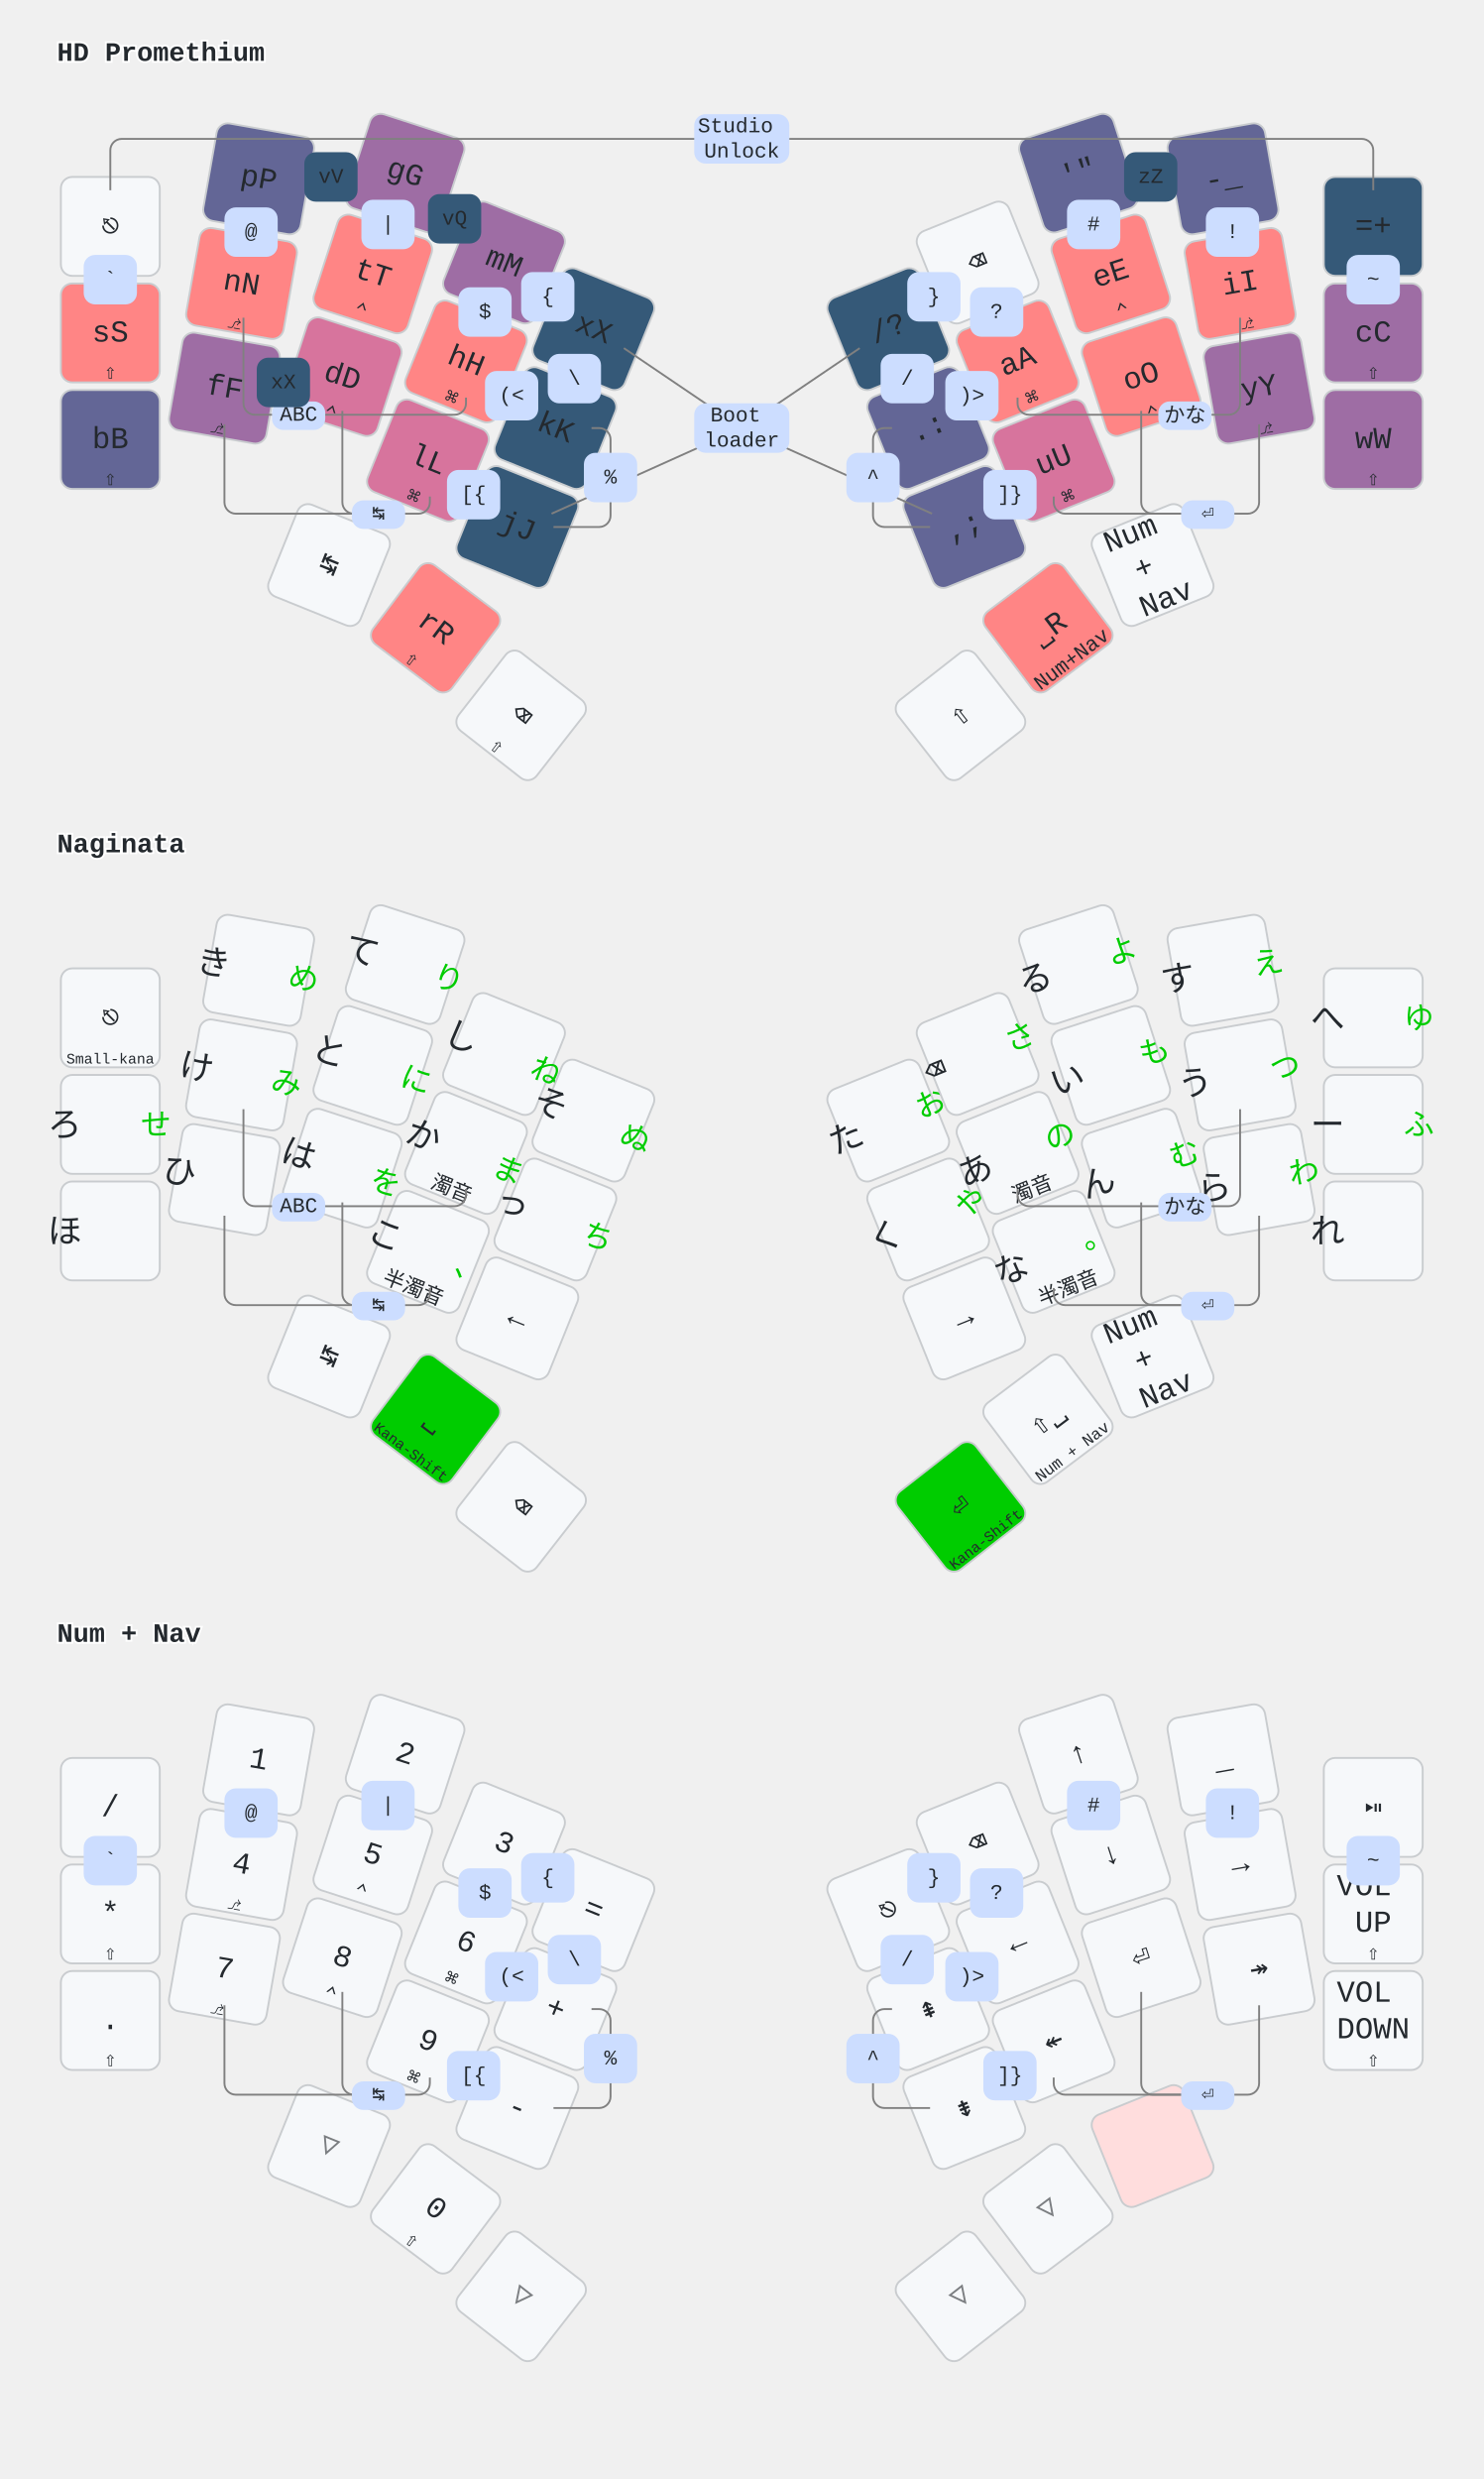
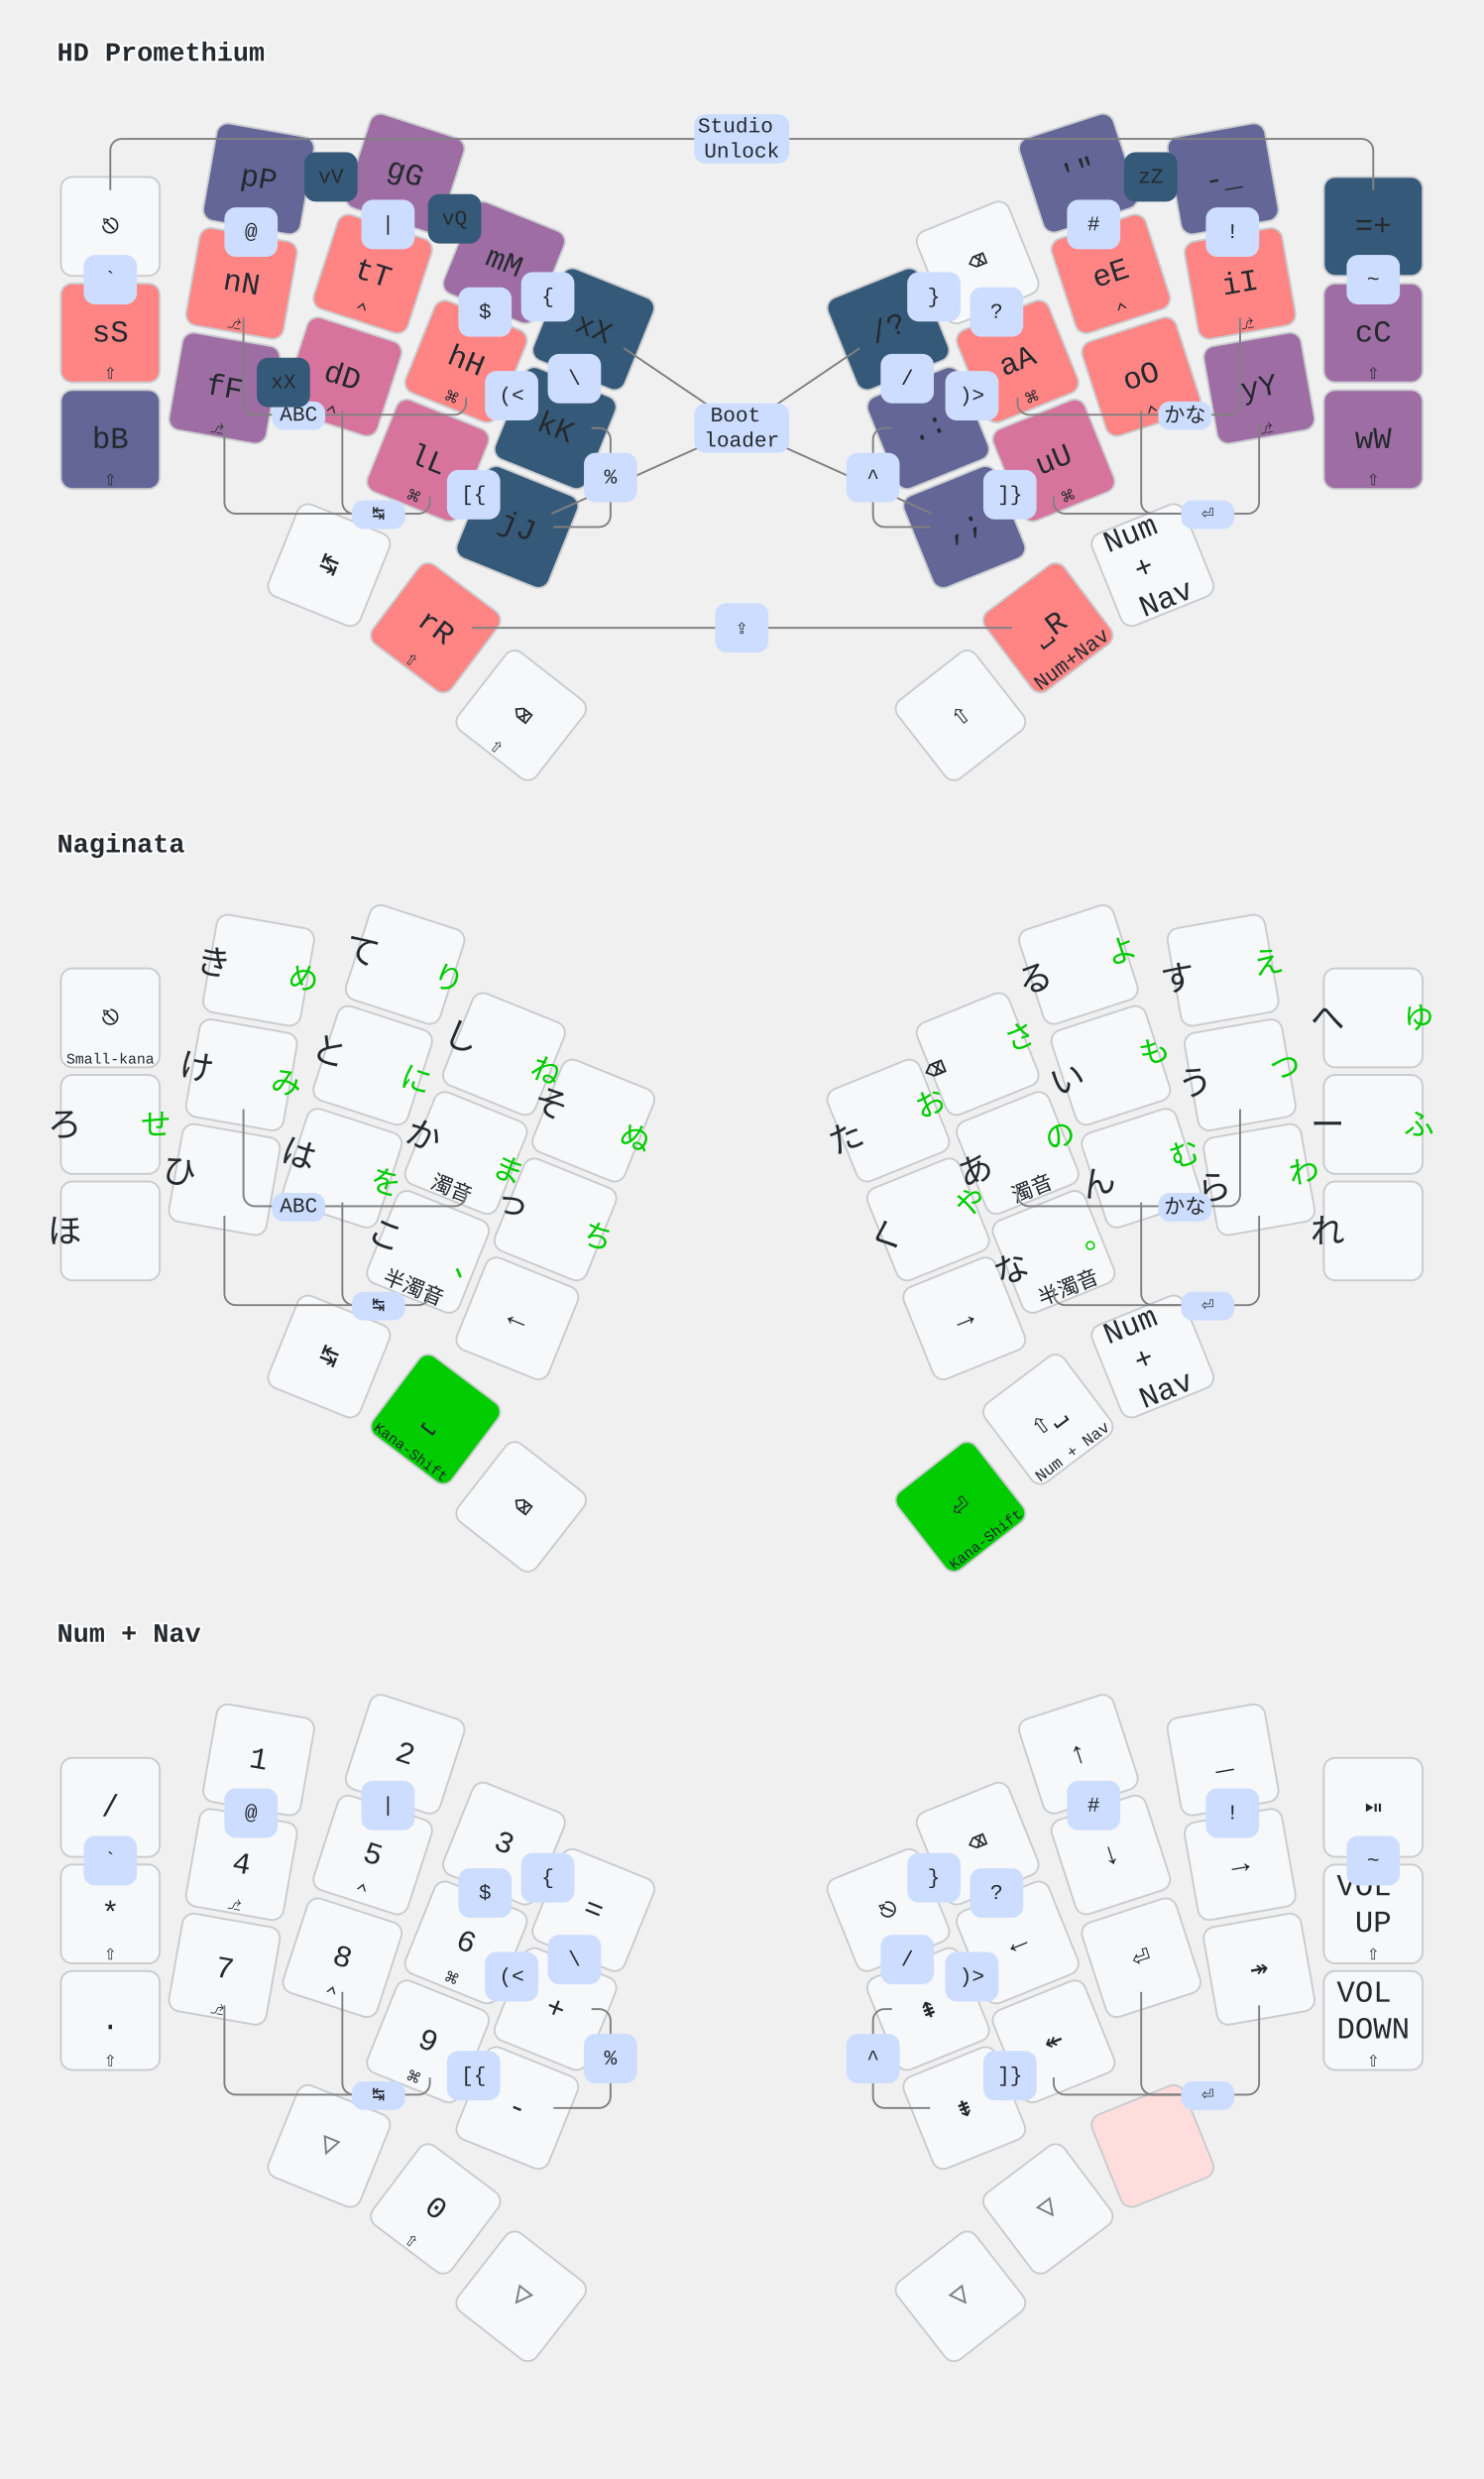
<svg xmlns="http://www.w3.org/2000/svg" width="780" height="1303" viewBox="0 0 780 1303" class="keymap">
  <style>/* inherit to force styles through use tags*/
svg path {
    fill: inherit;
}
/* font and background color specifications */
svg.keymap {
    font-family: SFMono-Regular,Consolas,Liberation Mono,Menlo,monospace;
    font-size: 14px;
    font-kerning: normal;
    text-rendering: optimizeLegibility;
    fill: #24292e;
}

/* default key styling */
rect.key {
    fill: #f6f8fa;
    stroke: #c9cccf;
    stroke-width: 1;
}

/* color accent for combo boxes */
rect.combo {
    fill: #cdf;
}

/* color accent for held keys */
rect.held, rect.combo.held {
    fill: #fdd;
}

/* color accent for ghost (optional) keys */
rect.ghost, rect.combo.ghost {
    stroke-dasharray: 4, 4;
    stroke-width: 2;
}

text {
    text-anchor: middle;
    dominant-baseline: middle;
}

/* styling for layer labels */
text.label {
    font-weight: bold;
    text-anchor: start;
    stroke: white;
    stroke-width: 2;
    paint-order: stroke;
}

text.tap {
    font-size: 16px;
}

/* styling for combo tap, and key hold/shifted label text */
text.combo, text.hold, text.shifted {
    font-size: 11px;
}

text.hold {
    text-anchor: middle;
    dominant-baseline: auto;
}

text.shifted {
    text-anchor: middle;
    dominant-baseline: hanging;
}

/* styling for hold/shifted label text in combo box */
text.combo.hold, text.combo.shifted {
    font-size: 8px;
}

/* lighter symbol for transparent keys */
text.trans {
    fill: #7b7e81;
}

/* styling for combo dendrons */
path.combo {
    stroke-width: 1;
    stroke: gray;
    fill: none;
}

/* Start Tabler Icons Cleanup */
/* cannot use height/width with glyphs */
.icon-tabler &gt; path {
    fill: inherit;
    stroke: inherit;
}
/* hide tabler's default box */
.icon-tabler &gt; path[stroke="none"][fill="none"] {
    visibility: collapse;
}

rect.low {
    fill: #355978;
}
rect.medium-low {
    fill: #636696;
}
rect.medium {
    fill: #9E6DA4;
}
rect.medium-high {
    fill: #D7749D;
}
rect.high {
    fill: #FF8585;
}

/* green styling for Naginata kana-shift */
rect.kshift {
    fill: #00CC00;
}
text.left {
    font-size: 18px;
    translate: 16px 7px;
}
text.right {
    fill: #00CC00;
    font-size: 16px;
    translate: -16px -10px;
}
</style>
  <g transform="translate(30, 0)" class="layer-HD Promethium">
    <text x="0" y="28" class="label" id="HD-Promethium">HD Promethium</text>
    <g transform="translate(0, 56)">
      <g transform="translate(28, 63)" class="key keypos-0">
        <rect rx="6" ry="6" x="-26" y="-26" width="52" height="52" class="key" />
        <text x="0" y="0" class="key tap">⎋</text>
      </g>
      <g transform="translate(106, 38) rotate(10.0)" class="key medium-low keypos-1">
        <rect rx="6" ry="6" x="-26" y="-26" width="52" height="52" class="key medium-low" />
        <text x="0" y="0" class="key medium-low tap">pP</text>
      </g>
      <g transform="translate(183, 35) rotate(18.0)" class="key medium keypos-2">
        <rect rx="6" ry="6" x="-26" y="-26" width="52" height="52" class="key medium" />
        <text x="0" y="0" class="key medium tap">gG</text>
      </g>
      <g transform="translate(235, 82) rotate(22.0)" class="key medium keypos-3">
        <rect rx="6" ry="6" x="-26" y="-26" width="52" height="52" class="key medium" />
        <text x="0" y="0" class="key medium tap">mM</text>
      </g>
      <g transform="translate(282, 117) rotate(22.0)" class="key low keypos-4">
        <rect rx="6" ry="6" x="-26" y="-26" width="52" height="52" class="key low" />
        <text x="0" y="0" class="key low tap">xX</text>
      </g>
      <g transform="translate(437, 117) rotate(-22.0)" class="key low keypos-5">
        <rect rx="6" ry="6" x="-26" y="-26" width="52" height="52" class="key low" />
        <text x="0" y="0" class="key low tap">/?</text>
      </g>
      <g transform="translate(484, 82) rotate(-22.0)" class="key keypos-6">
        <rect rx="6" ry="6" x="-26" y="-26" width="52" height="52" class="key" />
        <text x="0" y="0" class="key tap">⌫</text>
      </g>
      <g transform="translate(537, 35) rotate(-18.0)" class="key medium-low keypos-7">
        <rect rx="6" ry="6" x="-26" y="-26" width="52" height="52" class="key medium-low" />
        <text x="0" y="0" class="key medium-low tap">'"</text>
      </g>
      <g transform="translate(613, 38) rotate(-10.0)" class="key medium-low keypos-8">
        <rect rx="6" ry="6" x="-26" y="-26" width="52" height="52" class="key medium-low" />
        <text x="0" y="0" class="key medium-low tap">-_</text>
      </g>
      <g transform="translate(692, 63)" class="key low keypos-9">
        <rect rx="6" ry="6" x="-26" y="-26" width="52" height="52" class="key low" />
        <text x="0" y="0" class="key low tap">=+</text>
      </g>
      <g transform="translate(28, 119)" class="key high keypos-10">
        <rect rx="6" ry="6" x="-26" y="-26" width="52" height="52" class="key high" />
        <text x="0" y="0" class="key high tap">sS</text>
        <text x="0" y="24" class="key high hold">⇧</text>
      </g>
      <g transform="translate(97, 93) rotate(10.0)" class="key high keypos-11">
        <rect rx="6" ry="6" x="-26" y="-26" width="52" height="52" class="key high" />
        <text x="0" y="0" class="key high tap">nN</text>
        <text x="0" y="24" class="key high hold">⎇</text>
      </g>
      <g transform="translate(166, 88) rotate(18.0)" class="key high keypos-12">
        <rect rx="6" ry="6" x="-26" y="-26" width="52" height="52" class="key high" />
        <text x="0" y="0" class="key high tap">tT</text>
        <text x="0" y="24" class="key high hold">⌃</text>
      </g>
      <g transform="translate(215, 134) rotate(22.0)" class="key high keypos-13">
        <rect rx="6" ry="6" x="-26" y="-26" width="52" height="52" class="key high" />
        <text x="0" y="0" class="key high tap">hH</text>
        <text x="0" y="24" class="key high hold">⌘</text>
      </g>
      <g transform="translate(262, 169) rotate(22.0)" class="key low keypos-14">
        <rect rx="6" ry="6" x="-26" y="-26" width="52" height="52" class="key low" />
        <text x="0" y="0" class="key low tap">kK</text>
      </g>
      <g transform="translate(458, 169) rotate(-22.0)" class="key medium-low keypos-15">
        <rect rx="6" ry="6" x="-26" y="-26" width="52" height="52" class="key medium-low" />
        <text x="0" y="0" class="key medium-low tap">.:</text>
      </g>
      <g transform="translate(505, 134) rotate(-22.0)" class="key high keypos-16">
        <rect rx="6" ry="6" x="-26" y="-26" width="52" height="52" class="key high" />
        <text x="0" y="0" class="key high tap">aA</text>
        <text x="0" y="24" class="key high hold">⌘</text>
      </g>
      <g transform="translate(554, 88) rotate(-18.0)" class="key high keypos-17">
        <rect rx="6" ry="6" x="-26" y="-26" width="52" height="52" class="key high" />
        <text x="0" y="0" class="key high tap">eE</text>
        <text x="0" y="24" class="key high hold">⌃</text>
      </g>
      <g transform="translate(622, 93) rotate(-10.0)" class="key high keypos-18">
        <rect rx="6" ry="6" x="-26" y="-26" width="52" height="52" class="key high" />
        <text x="0" y="0" class="key high tap">iI</text>
        <text x="0" y="24" class="key high hold">⎇</text>
      </g>
      <g transform="translate(692, 119)" class="key medium keypos-19">
        <rect rx="6" ry="6" x="-26" y="-26" width="52" height="52" class="key medium" />
        <text x="0" y="0" class="key medium tap">cC</text>
        <text x="0" y="24" class="key medium hold">⇧</text>
      </g>
      <g transform="translate(28, 175)" class="key medium-low keypos-20">
        <rect rx="6" ry="6" x="-26" y="-26" width="52" height="52" class="key medium-low" />
        <text x="0" y="0" class="key medium-low tap">bB</text>
        <text x="0" y="24" class="key medium-low hold">⇧</text>
      </g>
      <g transform="translate(88, 148) rotate(10.0)" class="key medium keypos-21">
        <rect rx="6" ry="6" x="-26" y="-26" width="52" height="52" class="key medium" />
        <text x="0" y="0" class="key medium tap">fF</text>
        <text x="0" y="24" class="key medium hold">⎇</text>
      </g>
      <g transform="translate(150, 142) rotate(18.0)" class="key medium-high keypos-22">
        <rect rx="6" ry="6" x="-26" y="-26" width="52" height="52" class="key medium-high" />
        <text x="0" y="0" class="key medium-high tap">dD</text>
        <text x="0" y="24" class="key medium-high hold">⌃</text>
      </g>
      <g transform="translate(195, 186) rotate(22.0)" class="key medium-high keypos-23">
        <rect rx="6" ry="6" x="-26" y="-26" width="52" height="52" class="key medium-high" />
        <text x="0" y="0" class="key medium-high tap">lL</text>
        <text x="0" y="24" class="key medium-high hold">⌘</text>
      </g>
      <g transform="translate(242, 221) rotate(22.0)" class="key low keypos-24">
        <rect rx="6" ry="6" x="-26" y="-26" width="52" height="52" class="key low" />
        <text x="0" y="0" class="key low tap">jJ</text>
      </g>
      <g transform="translate(477, 221) rotate(-22.0)" class="key medium-low keypos-25">
        <rect rx="6" ry="6" x="-26" y="-26" width="52" height="52" class="key medium-low" />
        <text x="0" y="0" class="key medium-low tap">,;</text>
      </g>
      <g transform="translate(524, 186) rotate(-22.0)" class="key medium-high keypos-26">
        <rect rx="6" ry="6" x="-26" y="-26" width="52" height="52" class="key medium-high" />
        <text x="0" y="0" class="key medium-high tap">uU</text>
        <text x="0" y="24" class="key medium-high hold">⌘</text>
      </g>
      <g transform="translate(570, 142) rotate(-18.0)" class="key high keypos-27">
        <rect rx="6" ry="6" x="-26" y="-26" width="52" height="52" class="key high" />
        <text x="0" y="0" class="key high tap">oO</text>
        <text x="0" y="24" class="key high hold">⌃</text>
      </g>
      <g transform="translate(632, 148) rotate(-10.0)" class="key medium keypos-28">
        <rect rx="6" ry="6" x="-26" y="-26" width="52" height="52" class="key medium" />
        <text x="0" y="0" class="key medium tap">yY</text>
        <text x="0" y="24" class="key medium hold">⎇</text>
      </g>
      <g transform="translate(692, 175)" class="key medium keypos-29">
        <rect rx="6" ry="6" x="-26" y="-26" width="52" height="52" class="key medium" />
        <text x="0" y="0" class="key medium tap">wW</text>
        <text x="0" y="24" class="key medium hold">⇧</text>
      </g>
      <g transform="translate(143, 241) rotate(22.0)" class="key keypos-30">
        <rect rx="6" ry="6" x="-26" y="-26" width="52" height="52" class="key" />
        <text x="0" y="0" class="key tap">↹</text>
      </g>
      <g transform="translate(199, 274) rotate(37.0)" class="key high keypos-31">
        <rect rx="6" ry="6" x="-26" y="-26" width="52" height="52" class="key high" />
        <text x="0" y="0" class="key high tap">rR</text>
        <text x="0" y="24" class="key high hold">⇧</text>
      </g>
      <g transform="translate(244, 320) rotate(38.0)" class="key keypos-32">
        <rect rx="6" ry="6" x="-26" y="-26" width="52" height="52" class="key" />
        <text x="0" y="0" class="key tap">⌫</text>
        <text x="0" y="24" class="key hold">⇧</text>
      </g>
      <g transform="translate(475, 320) rotate(-38.0)" class="key keypos-33">
        <rect rx="6" ry="6" x="-26" y="-26" width="52" height="52" class="key" />
        <text x="0" y="0" class="key tap">⇧</text>
      </g>
      <g transform="translate(521, 274) rotate(-37.0)" class="key high keypos-34">
        <rect rx="6" ry="6" x="-26" y="-26" width="52" height="52" class="key high" />
        <text x="0" y="0" class="key high tap">⎵R</text>
        <text x="0" y="24" class="key high hold">Num+Nav</text>
      </g>
      <g transform="translate(576, 241) rotate(-22.0)" class="key keypos-35">
        <rect rx="6" ry="6" x="-26" y="-26" width="52" height="52" class="key" />
        <a href="#Num--Nav">
          <text x="0" y="0" class="key tap layer-activator">
            <tspan x="0" dy="-1.2em">Num</tspan>
            <tspan x="0" dy="1.2em">+</tspan>
            <tspan x="0" dy="1.2em">Nav</tspan>
          </text>
        </a>
      </g>
      <g class="combo combopos-0">
        <path d="M360,17 h-326 a6.0,6.0 0 0 0 -6.0,6.0 v21" class="combo" />
        <path d="M360,17 h326 a6.0,6.0 0 0 1 6.0,6.0 v21" class="combo" />
        <rect rx="6" ry="6" x="335" y="4" width="50" height="26" class="combo" />
        <text x="360" y="17" class="combo tap">
          <tspan x="360" dy="-0.6em">Studio</tspan>
          <tspan x="360" dy="1.2em">Unlock</tspan>
        </text>
      </g>
      <g class="combo combopos-1">
        <path d="M360,169 l-62,-42" class="combo" />
        <path d="M360,169 l62,-42" class="combo" />
        <path d="M360,169 l-100,45" class="combo" />
        <path d="M360,169 l100,45" class="combo" />
        <rect rx="6" ry="6" x="335" y="156" width="50" height="26" class="combo" />
        <text x="360" y="169" class="combo tap">
          <tspan x="360" dy="-0.6em">Boot</tspan>
          <tspan x="360" dy="1.2em">loader</tspan>
        </text>
      </g>
      <g class="combo combopos-2">
        <path d="M593,162 h-82 a6.0,6.0 0 0 1 -6.0,-6.0 v-3" class="combo" />
        <path d="M593,162 h23 a6.0,6.0 0 0 0 6.0,-6.0 v-45" class="combo" />
        <rect rx="6" ry="6" x="579" y="155" width="28" height="15" class="combo" />
        <text x="593" y="162" class="combo tap">かな</text>
      </g>
      <g class="combo combopos-3">
        <path d="M127,162 h82 a6.0,6.0 0 0 0 6.0,-6.0 v-3" class="combo" />
        <path d="M127,162 h-23 a6.0,6.0 0 0 1 -6.0,-6.0 v-45" class="combo" />
        <rect rx="6" ry="6" x="113" y="155" width="28" height="15" class="combo" />
        <text x="127" y="162" class="combo tap">ABC</text>
      </g>
      <g class="combo combopos-6">
        <path d="M169,214 h21 a6.0,6.0 0 0 0 6.0,-6.0 v-3" class="combo" />
        <path d="M169,214 h-13 a6.0,6.0 0 0 1 -6.0,-6.0 v-48" class="combo" />
        <path d="M169,214 h-75 a6.0,6.0 0 0 1 -6.0,-6.0 v-41" class="combo" />
        <rect rx="6" ry="6" x="155" y="207" width="28" height="15" class="combo" />
        <text x="169" y="214" class="combo tap">↹</text>
      </g>
      <g class="combo combopos-7">
        <path d="M605,214 h-75 a6.0,6.0 0 0 1 -6.0,-6.0 v-3" class="combo" />
        <path d="M605,214 h-29 a6.0,6.0 0 0 1 -6.0,-6.0 v-48" class="combo" />
        <path d="M605,214 h21 a6.0,6.0 0 0 0 6.0,-6.0 v-41" class="combo" />
        <rect rx="6" ry="6" x="591" y="207" width="28" height="15" class="combo" />
        <text x="605" y="214" class="combo tap">⏎</text>
      </g>
      <g class="combo low combopos-8">
        <rect rx="6" ry="6" x="195" y="46" width="28" height="26" class="combo low" />
        <text x="209" y="59" class="combo low tap">vQ</text>
      </g>
      <g class="combo low combopos-9">
        <rect rx="6" ry="6" x="561" y="24" width="28" height="26" class="combo low" />
        <text x="575" y="37" class="combo low tap">zZ</text>
      </g>
      <g class="combo low combopos-10">
        <rect rx="6" ry="6" x="130" y="24" width="28" height="26" class="combo low" />
        <text x="144" y="37" class="combo low tap">vV</text>
      </g>
      <g class="combo low combopos-11">
        <rect rx="6" ry="6" x="105" y="132" width="28" height="26" class="combo low" />
        <text x="119" y="145" class="combo low tap">xX</text>
      </g>
      <g class="combo combopos-12">
+         <path d="M360,274 l-142,0" class="combo" />
+         <path d="M360,274 l142,0" class="combo" />
+         <rect rx="6" ry="6" x="346" y="261" width="28" height="26" class="combo" />
+         <text x="360" y="274" class="combo tap">⇪</text>
+       </g>
+       <g class="combo combopos-13">
        <rect rx="6" ry="6" x="14" y="78" width="28" height="26" class="combo" />
        <text x="28" y="91" class="combo tap">`</text>
      </g>
-       <g class="combo combopos-13">
+       <g class="combo combopos-14">
        <rect rx="6" ry="6" x="88" y="53" width="28" height="26" class="combo" />
        <text x="102" y="66" class="combo tap">@</text>
      </g>
-       <g class="combo combopos-14">
+       <g class="combo combopos-15">
        <rect rx="6" ry="6" x="160" y="49" width="28" height="26" class="combo" />
        <text x="174" y="62" class="combo tap">|</text>
      </g>
-       <g class="combo combopos-15">
+       <g class="combo combopos-16">
        <rect rx="6" ry="6" x="211" y="95" width="28" height="26" class="combo" />
        <text x="225" y="108" class="combo tap">$</text>
      </g>
-       <g class="combo combopos-16">
+       <g class="combo combopos-17">
        <rect rx="6" ry="6" x="258" y="130" width="28" height="26" class="combo" />
        <text x="272" y="143" class="combo tap">\</text>
      </g>
-       <g class="combo combopos-17">
+       <g class="combo combopos-18">
        <path d="M291,195 v-20 a6.0,6.0 0 0 0 -6.0,-6.0 h-4" class="combo" />
        <path d="M291,195 v20 a6.0,6.0 0 0 1 -6.0,6.0 h-24" class="combo" />
        <rect rx="6" ry="6" x="277" y="182" width="28" height="26" class="combo" />
        <text x="291" y="195" class="combo tap">%</text>
      </g>
-       <g class="combo combopos-18">
+       <g class="combo combopos-19">
        <path d="M429,195 v-20 a6.0,6.0 0 0 1 6.0,-6.0 h4" class="combo" />
        <path d="M429,195 v20 a6.0,6.0 0 0 0 6.0,6.0 h24" class="combo" />
        <rect rx="6" ry="6" x="415" y="182" width="28" height="26" class="combo" />
        <text x="429" y="195" class="combo tap">^</text>
      </g>
-       <g class="combo combopos-19">
+       <g class="combo combopos-20">
        <rect rx="6" ry="6" x="433" y="130" width="28" height="26" class="combo" />
        <text x="447" y="143" class="combo tap">/</text>
      </g>
-       <g class="combo combopos-20">
+       <g class="combo combopos-21">
        <rect rx="6" ry="6" x="480" y="95" width="28" height="26" class="combo" />
        <text x="494" y="108" class="combo tap">?</text>
      </g>
-       <g class="combo combopos-21">
+       <g class="combo combopos-22">
        <rect rx="6" ry="6" x="531" y="49" width="28" height="26" class="combo" />
        <text x="545" y="62" class="combo tap">#</text>
      </g>
-       <g class="combo combopos-22">
+       <g class="combo combopos-23">
        <rect rx="6" ry="6" x="604" y="53" width="28" height="26" class="combo" />
        <text x="618" y="66" class="combo tap">!</text>
      </g>
-       <g class="combo combopos-23">
+       <g class="combo combopos-24">
        <rect rx="6" ry="6" x="678" y="78" width="28" height="26" class="combo" />
        <text x="692" y="91" class="combo tap">~</text>
      </g>
-       <g class="combo combopos-24">
+       <g class="combo combopos-25">
        <rect rx="6" ry="6" x="244" y="87" width="28" height="26" class="combo" />
        <text x="258" y="100" class="combo tap">{</text>
      </g>
-       <g class="combo combopos-25">
+       <g class="combo combopos-26">
        <rect rx="6" ry="6" x="447" y="87" width="28" height="26" class="combo" />
        <text x="461" y="100" class="combo tap">}</text>
      </g>
-       <g class="combo combopos-26">
+       <g class="combo combopos-27">
        <rect rx="6" ry="6" x="225" y="139" width="28" height="26" class="combo" />
        <text x="239" y="152" class="combo tap">(&lt;</text>
      </g>
-       <g class="combo combopos-27">
+       <g class="combo combopos-28">
        <rect rx="6" ry="6" x="467" y="139" width="28" height="26" class="combo" />
        <text x="481" y="152" class="combo tap">)&gt;</text>
      </g>
-       <g class="combo combopos-28">
+       <g class="combo combopos-29">
        <rect rx="6" ry="6" x="205" y="191" width="28" height="26" class="combo" />
        <text x="219" y="204" class="combo tap">[{</text>
      </g>
-       <g class="combo combopos-29">
+       <g class="combo combopos-30">
        <rect rx="6" ry="6" x="487" y="191" width="28" height="26" class="combo" />
        <text x="501" y="204" class="combo tap">]}</text>
      </g>
    </g>
  </g>
  <g transform="translate(30, 416)" class="layer-Naginata">
    <text x="0" y="28" class="label" id="Naginata">Naginata</text>
    <g transform="translate(0, 56)">
      <g transform="translate(28, 63)" class="key keypos-0">
        <rect rx="6" ry="6" x="-26" y="-26" width="52" height="52" class="key" />
        <text x="0" y="0" class="key tap">⎋</text>
        <text x="0" y="24" class="key hold">
          <tspan style="font-size: 70%">Small-kana</tspan>
        </text>
      </g>
      <g transform="translate(106, 38) rotate(10.0)" class="key keypos-1">
        <rect rx="6" ry="6" x="-26" y="-26" width="52" height="52" class="key" />
        <text x="-24" y="0" class="key left">き</text>
        <text x="24" y="0" class="key right">め</text>
      </g>
      <g transform="translate(183, 35) rotate(18.0)" class="key keypos-2">
        <rect rx="6" ry="6" x="-26" y="-26" width="52" height="52" class="key" />
        <text x="-24" y="0" class="key left">て</text>
        <text x="24" y="0" class="key right">り</text>
      </g>
      <g transform="translate(235, 82) rotate(22.0)" class="key keypos-3">
        <rect rx="6" ry="6" x="-26" y="-26" width="52" height="52" class="key" />
        <text x="-24" y="0" class="key left">し</text>
        <text x="24" y="0" class="key right">ね</text>
      </g>
      <g transform="translate(282, 117) rotate(22.0)" class="key keypos-4">
        <rect rx="6" ry="6" x="-26" y="-26" width="52" height="52" class="key" />
        <text x="-24" y="0" class="key left">そ</text>
        <text x="24" y="0" class="key right">ぬ</text>
      </g>
      <g transform="translate(437, 117) rotate(-22.0)" class="key keypos-5">
        <rect rx="6" ry="6" x="-26" y="-26" width="52" height="52" class="key" />
        <text x="-24" y="0" class="key left">た</text>
        <text x="24" y="0" class="key right">お</text>
      </g>
      <g transform="translate(484, 82) rotate(-22.0)" class="key keypos-6">
        <rect rx="6" ry="6" x="-26" y="-26" width="52" height="52" class="key" />
        <text x="-24" y="0" class="key left">⌫</text>
        <text x="24" y="0" class="key right">さ</text>
      </g>
      <g transform="translate(537, 35) rotate(-18.0)" class="key keypos-7">
        <rect rx="6" ry="6" x="-26" y="-26" width="52" height="52" class="key" />
        <text x="-24" y="0" class="key left">る</text>
        <text x="24" y="0" class="key right">よ</text>
      </g>
      <g transform="translate(613, 38) rotate(-10.0)" class="key keypos-8">
        <rect rx="6" ry="6" x="-26" y="-26" width="52" height="52" class="key" />
        <text x="-24" y="0" class="key left">す</text>
        <text x="24" y="0" class="key right">え</text>
      </g>
      <g transform="translate(692, 63)" class="key keypos-9">
        <rect rx="6" ry="6" x="-26" y="-26" width="52" height="52" class="key" />
        <text x="-24" y="0" class="key left">へ</text>
        <text x="24" y="0" class="key right">ゆ</text>
      </g>
      <g transform="translate(28, 119)" class="key keypos-10">
        <rect rx="6" ry="6" x="-26" y="-26" width="52" height="52" class="key" />
        <text x="-24" y="0" class="key left">ろ</text>
        <text x="24" y="0" class="key right">せ</text>
      </g>
      <g transform="translate(97, 93) rotate(10.0)" class="key keypos-11">
        <rect rx="6" ry="6" x="-26" y="-26" width="52" height="52" class="key" />
        <text x="-24" y="0" class="key left">け</text>
        <text x="24" y="0" class="key right">み</text>
      </g>
      <g transform="translate(166, 88) rotate(18.0)" class="key keypos-12">
        <rect rx="6" ry="6" x="-26" y="-26" width="52" height="52" class="key" />
        <text x="-24" y="0" class="key left">と</text>
        <text x="24" y="0" class="key right">に</text>
      </g>
      <g transform="translate(215, 134) rotate(22.0)" class="key keypos-13">
        <rect rx="6" ry="6" x="-26" y="-26" width="52" height="52" class="key" />
        <text x="0" y="24" class="key hold">濁音</text>
        <text x="-24" y="0" class="key left">か</text>
        <text x="24" y="0" class="key right">ま</text>
      </g>
      <g transform="translate(262, 169) rotate(22.0)" class="key keypos-14">
        <rect rx="6" ry="6" x="-26" y="-26" width="52" height="52" class="key" />
        <text x="-24" y="0" class="key left">っ</text>
        <text x="24" y="0" class="key right">ち</text>
      </g>
      <g transform="translate(458, 169) rotate(-22.0)" class="key keypos-15">
        <rect rx="6" ry="6" x="-26" y="-26" width="52" height="52" class="key" />
        <text x="-24" y="0" class="key left">く</text>
        <text x="24" y="0" class="key right">や</text>
      </g>
      <g transform="translate(505, 134) rotate(-22.0)" class="key keypos-16">
        <rect rx="6" ry="6" x="-26" y="-26" width="52" height="52" class="key" />
        <text x="0" y="24" class="key hold">濁音</text>
        <text x="-24" y="0" class="key left">あ</text>
        <text x="24" y="0" class="key right">の</text>
      </g>
      <g transform="translate(554, 88) rotate(-18.0)" class="key keypos-17">
        <rect rx="6" ry="6" x="-26" y="-26" width="52" height="52" class="key" />
        <text x="-24" y="0" class="key left">い</text>
        <text x="24" y="0" class="key right">も</text>
      </g>
      <g transform="translate(622, 93) rotate(-10.0)" class="key keypos-18">
        <rect rx="6" ry="6" x="-26" y="-26" width="52" height="52" class="key" />
        <text x="-24" y="0" class="key left">う</text>
        <text x="24" y="0" class="key right">つ</text>
      </g>
      <g transform="translate(692, 119)" class="key keypos-19">
        <rect rx="6" ry="6" x="-26" y="-26" width="52" height="52" class="key" />
        <text x="-24" y="0" class="key left">ー</text>
        <text x="24" y="0" class="key right">ふ</text>
      </g>
      <g transform="translate(28, 175)" class="key keypos-20">
        <rect rx="6" ry="6" x="-26" y="-26" width="52" height="52" class="key" />
        <text x="-24" y="0" class="key left">ほ</text>
      </g>
      <g transform="translate(88, 148) rotate(10.0)" class="key keypos-21">
        <rect rx="6" ry="6" x="-26" y="-26" width="52" height="52" class="key" />
        <text x="-24" y="0" class="key left">ひ</text>
      </g>
      <g transform="translate(150, 142) rotate(18.0)" class="key keypos-22">
        <rect rx="6" ry="6" x="-26" y="-26" width="52" height="52" class="key" />
        <text x="-24" y="0" class="key left">は</text>
        <text x="24" y="0" class="key right">を</text>
      </g>
      <g transform="translate(195, 186) rotate(22.0)" class="key keypos-23">
        <rect rx="6" ry="6" x="-26" y="-26" width="52" height="52" class="key" />
        <text x="0" y="24" class="key hold">半濁音</text>
        <text x="-24" y="0" class="key left">こ</text>
        <text x="24" y="0" class="key right">、</text>
      </g>
      <g transform="translate(242, 221) rotate(22.0)" class="key keypos-24">
        <rect rx="6" ry="6" x="-26" y="-26" width="52" height="52" class="key" />
        <text x="0" y="0" class="key tap">←</text>
      </g>
      <g transform="translate(477, 221) rotate(-22.0)" class="key keypos-25">
        <rect rx="6" ry="6" x="-26" y="-26" width="52" height="52" class="key" />
        <text x="0" y="0" class="key tap">→</text>
      </g>
      <g transform="translate(524, 186) rotate(-22.0)" class="key keypos-26">
        <rect rx="6" ry="6" x="-26" y="-26" width="52" height="52" class="key" />
        <text x="0" y="24" class="key hold">半濁音</text>
        <text x="-24" y="0" class="key left">な</text>
        <text x="24" y="0" class="key right">。</text>
      </g>
      <g transform="translate(570, 142) rotate(-18.0)" class="key keypos-27">
        <rect rx="6" ry="6" x="-26" y="-26" width="52" height="52" class="key" />
        <text x="-24" y="0" class="key left">ん</text>
        <text x="24" y="0" class="key right">む</text>
      </g>
      <g transform="translate(632, 148) rotate(-10.0)" class="key keypos-28">
        <rect rx="6" ry="6" x="-26" y="-26" width="52" height="52" class="key" />
        <text x="-24" y="0" class="key left">ら</text>
        <text x="24" y="0" class="key right">わ</text>
      </g>
      <g transform="translate(692, 175)" class="key keypos-29">
        <rect rx="6" ry="6" x="-26" y="-26" width="52" height="52" class="key" />
        <text x="-24" y="0" class="key left">れ</text>
      </g>
      <g transform="translate(143, 241) rotate(22.0)" class="key keypos-30">
        <rect rx="6" ry="6" x="-26" y="-26" width="52" height="52" class="key" />
        <text x="0" y="0" class="key tap">↹</text>
      </g>
      <g transform="translate(199, 274) rotate(37.0)" class="key kshift keypos-31">
        <rect rx="6" ry="6" x="-26" y="-26" width="52" height="52" class="key kshift" />
        <text x="0" y="0" class="key kshift tap">⎵</text>
        <text x="0" y="24" class="key kshift hold">
          <tspan style="font-size: 70%">Kana-Shift</tspan>
        </text>
      </g>
      <g transform="translate(244, 320) rotate(38.0)" class="key keypos-32">
        <rect rx="6" ry="6" x="-26" y="-26" width="52" height="52" class="key" />
        <text x="0" y="0" class="key tap">⌫</text>
      </g>
      <g transform="translate(475, 320) rotate(-38.0)" class="key kshift keypos-33">
        <rect rx="6" ry="6" x="-26" y="-26" width="52" height="52" class="key kshift" />
        <text x="0" y="0" class="key kshift tap">⏎</text>
        <text x="0" y="24" class="key kshift hold">
          <tspan style="font-size: 70%">Kana-Shift</tspan>
        </text>
      </g>
      <g transform="translate(521, 274) rotate(-37.0)" class="key keypos-34">
        <rect rx="6" ry="6" x="-26" y="-26" width="52" height="52" class="key" />
        <text x="0" y="0" class="key tap">⇧⎵</text>
        <a href="#Num--Nav">
          <text x="0" y="24" class="key hold layer-activator">
            <tspan style="font-size: 78%">Num + Nav</tspan>
          </text>
        </a>
      </g>
      <g transform="translate(576, 241) rotate(-22.0)" class="key keypos-35">
        <rect rx="6" ry="6" x="-26" y="-26" width="52" height="52" class="key" />
        <a href="#Num--Nav">
          <text x="0" y="0" class="key tap layer-activator">
            <tspan x="0" dy="-1.2em">Num</tspan>
            <tspan x="0" dy="1.2em">+</tspan>
            <tspan x="0" dy="1.2em">Nav</tspan>
          </text>
        </a>
      </g>
      <g class="combo combopos-0">
        <path d="M593,162 h-82 a6.0,6.0 0 0 1 -6.0,-6.0 v-3" class="combo" />
        <path d="M593,162 h23 a6.0,6.0 0 0 0 6.0,-6.0 v-45" class="combo" />
        <rect rx="6" ry="6" x="579" y="155" width="28" height="15" class="combo" />
        <text x="593" y="162" class="combo tap">かな</text>
      </g>
      <g class="combo combopos-1">
        <path d="M127,162 h82 a6.0,6.0 0 0 0 6.0,-6.0 v-3" class="combo" />
        <path d="M127,162 h-23 a6.0,6.0 0 0 1 -6.0,-6.0 v-45" class="combo" />
        <rect rx="6" ry="6" x="113" y="155" width="28" height="15" class="combo" />
        <text x="127" y="162" class="combo tap">ABC</text>
      </g>
      <g class="combo combopos-2">
        <path d="M169,214 h21 a6.0,6.0 0 0 0 6.0,-6.0 v-3" class="combo" />
        <path d="M169,214 h-13 a6.0,6.0 0 0 1 -6.0,-6.0 v-48" class="combo" />
        <path d="M169,214 h-75 a6.0,6.0 0 0 1 -6.0,-6.0 v-41" class="combo" />
        <rect rx="6" ry="6" x="155" y="207" width="28" height="15" class="combo" />
        <text x="169" y="214" class="combo tap">↹</text>
      </g>
      <g class="combo combopos-3">
        <path d="M605,214 h-75 a6.0,6.0 0 0 1 -6.0,-6.0 v-3" class="combo" />
        <path d="M605,214 h-29 a6.0,6.0 0 0 1 -6.0,-6.0 v-48" class="combo" />
        <path d="M605,214 h21 a6.0,6.0 0 0 0 6.0,-6.0 v-41" class="combo" />
        <rect rx="6" ry="6" x="591" y="207" width="28" height="15" class="combo" />
        <text x="605" y="214" class="combo tap">⏎</text>
      </g>
    </g>
  </g>
  <g transform="translate(30, 831)" class="layer-Num + Nav">
    <text x="0" y="28" class="label" id="Num--Nav">Num + Nav</text>
    <g transform="translate(0, 56)">
      <g transform="translate(28, 63)" class="key keypos-0">
        <rect rx="6" ry="6" x="-26" y="-26" width="52" height="52" class="key" />
        <text x="0" y="0" class="key tap">/</text>
      </g>
      <g transform="translate(106, 38) rotate(10.0)" class="key keypos-1">
        <rect rx="6" ry="6" x="-26" y="-26" width="52" height="52" class="key" />
        <text x="0" y="0" class="key tap">1</text>
      </g>
      <g transform="translate(183, 35) rotate(18.0)" class="key keypos-2">
        <rect rx="6" ry="6" x="-26" y="-26" width="52" height="52" class="key" />
        <text x="0" y="0" class="key tap">2</text>
      </g>
      <g transform="translate(235, 82) rotate(22.0)" class="key keypos-3">
        <rect rx="6" ry="6" x="-26" y="-26" width="52" height="52" class="key" />
        <text x="0" y="0" class="key tap">3</text>
      </g>
      <g transform="translate(282, 117) rotate(22.0)" class="key keypos-4">
        <rect rx="6" ry="6" x="-26" y="-26" width="52" height="52" class="key" />
        <text x="0" y="0" class="key tap">=</text>
      </g>
      <g transform="translate(437, 117) rotate(-22.0)" class="key keypos-5">
        <rect rx="6" ry="6" x="-26" y="-26" width="52" height="52" class="key" />
        <text x="0" y="0" class="key tap">⎋</text>
      </g>
      <g transform="translate(484, 82) rotate(-22.0)" class="key keypos-6">
        <rect rx="6" ry="6" x="-26" y="-26" width="52" height="52" class="key" />
        <text x="0" y="0" class="key tap">⌫</text>
      </g>
      <g transform="translate(537, 35) rotate(-18.0)" class="key keypos-7">
        <rect rx="6" ry="6" x="-26" y="-26" width="52" height="52" class="key" />
        <text x="0" y="0" class="key tap">↑</text>
      </g>
      <g transform="translate(613, 38) rotate(-10.0)" class="key keypos-8">
        <rect rx="6" ry="6" x="-26" y="-26" width="52" height="52" class="key" />
        <text x="0" y="0" class="key tap">_</text>
      </g>
      <g transform="translate(692, 63)" class="key keypos-9">
        <rect rx="6" ry="6" x="-26" y="-26" width="52" height="52" class="key" />
        <text x="0" y="0" class="key tap">⏯</text>
      </g>
      <g transform="translate(28, 119)" class="key keypos-10">
        <rect rx="6" ry="6" x="-26" y="-26" width="52" height="52" class="key" />
        <text x="0" y="0" class="key tap">*</text>
        <text x="0" y="24" class="key hold">⇧</text>
      </g>
      <g transform="translate(97, 93) rotate(10.0)" class="key keypos-11">
        <rect rx="6" ry="6" x="-26" y="-26" width="52" height="52" class="key" />
        <text x="0" y="0" class="key tap">4</text>
        <text x="0" y="24" class="key hold">⎇</text>
      </g>
      <g transform="translate(166, 88) rotate(18.0)" class="key keypos-12">
        <rect rx="6" ry="6" x="-26" y="-26" width="52" height="52" class="key" />
        <text x="0" y="0" class="key tap">5</text>
        <text x="0" y="24" class="key hold">⌃</text>
      </g>
      <g transform="translate(215, 134) rotate(22.0)" class="key keypos-13">
        <rect rx="6" ry="6" x="-26" y="-26" width="52" height="52" class="key" />
        <text x="0" y="0" class="key tap">6</text>
        <text x="0" y="24" class="key hold">⌘</text>
      </g>
      <g transform="translate(262, 169) rotate(22.0)" class="key keypos-14">
        <rect rx="6" ry="6" x="-26" y="-26" width="52" height="52" class="key" />
        <text x="0" y="0" class="key tap">+</text>
      </g>
      <g transform="translate(458, 169) rotate(-22.0)" class="key keypos-15">
        <rect rx="6" ry="6" x="-26" y="-26" width="52" height="52" class="key" />
        <text x="0" y="0" class="key tap">⇞</text>
      </g>
      <g transform="translate(505, 134) rotate(-22.0)" class="key keypos-16">
        <rect rx="6" ry="6" x="-26" y="-26" width="52" height="52" class="key" />
        <text x="0" y="0" class="key tap">←</text>
      </g>
      <g transform="translate(554, 88) rotate(-18.0)" class="key keypos-17">
        <rect rx="6" ry="6" x="-26" y="-26" width="52" height="52" class="key" />
        <text x="0" y="0" class="key tap">↓</text>
      </g>
      <g transform="translate(622, 93) rotate(-10.0)" class="key keypos-18">
        <rect rx="6" ry="6" x="-26" y="-26" width="52" height="52" class="key" />
        <text x="0" y="0" class="key tap">→</text>
      </g>
      <g transform="translate(692, 119)" class="key keypos-19">
        <rect rx="6" ry="6" x="-26" y="-26" width="52" height="52" class="key" />
        <text x="0" y="0" class="key tap">
          <tspan x="0" dy="-0.9em">VOL</tspan>
          <tspan x="0" dy="1.2em">UP</tspan>
        </text>
        <text x="0" y="24" class="key hold">⇧</text>
      </g>
      <g transform="translate(28, 175)" class="key keypos-20">
        <rect rx="6" ry="6" x="-26" y="-26" width="52" height="52" class="key" />
        <text x="0" y="0" class="key tap">.</text>
        <text x="0" y="24" class="key hold">⇧</text>
      </g>
      <g transform="translate(88, 148) rotate(10.0)" class="key keypos-21">
        <rect rx="6" ry="6" x="-26" y="-26" width="52" height="52" class="key" />
        <text x="0" y="0" class="key tap">7</text>
        <text x="0" y="24" class="key hold">⎇</text>
      </g>
      <g transform="translate(150, 142) rotate(18.0)" class="key keypos-22">
        <rect rx="6" ry="6" x="-26" y="-26" width="52" height="52" class="key" />
        <text x="0" y="0" class="key tap">8</text>
        <text x="0" y="24" class="key hold">⌃</text>
      </g>
      <g transform="translate(195, 186) rotate(22.0)" class="key keypos-23">
        <rect rx="6" ry="6" x="-26" y="-26" width="52" height="52" class="key" />
        <text x="0" y="0" class="key tap">9</text>
        <text x="0" y="24" class="key hold">⌘</text>
      </g>
      <g transform="translate(242, 221) rotate(22.0)" class="key keypos-24">
        <rect rx="6" ry="6" x="-26" y="-26" width="52" height="52" class="key" />
        <text x="0" y="0" class="key tap">-</text>
      </g>
      <g transform="translate(477, 221) rotate(-22.0)" class="key keypos-25">
        <rect rx="6" ry="6" x="-26" y="-26" width="52" height="52" class="key" />
        <text x="0" y="0" class="key tap">⇟</text>
      </g>
      <g transform="translate(524, 186) rotate(-22.0)" class="key keypos-26">
        <rect rx="6" ry="6" x="-26" y="-26" width="52" height="52" class="key" />
        <text x="0" y="0" class="key tap">↞</text>
      </g>
      <g transform="translate(570, 142) rotate(-18.0)" class="key keypos-27">
        <rect rx="6" ry="6" x="-26" y="-26" width="52" height="52" class="key" />
        <text x="0" y="0" class="key tap">⏎</text>
      </g>
      <g transform="translate(632, 148) rotate(-10.0)" class="key keypos-28">
        <rect rx="6" ry="6" x="-26" y="-26" width="52" height="52" class="key" />
        <text x="0" y="0" class="key tap">↠</text>
      </g>
      <g transform="translate(692, 175)" class="key keypos-29">
        <rect rx="6" ry="6" x="-26" y="-26" width="52" height="52" class="key" />
        <text x="0" y="0" class="key tap">
          <tspan x="0" dy="-0.9em">VOL</tspan>
          <tspan x="0" dy="1.2em">DOWN</tspan>
        </text>
        <text x="0" y="24" class="key hold">⇧</text>
      </g>
      <g transform="translate(143, 241) rotate(22.0)" class="key trans keypos-30">
        <rect rx="6" ry="6" x="-26" y="-26" width="52" height="52" class="key trans" />
        <text x="0" y="0" class="key trans tap">▽</text>
      </g>
      <g transform="translate(199, 274) rotate(37.0)" class="key keypos-31">
        <rect rx="6" ry="6" x="-26" y="-26" width="52" height="52" class="key" />
        <text x="0" y="0" class="key tap">0</text>
        <text x="0" y="24" class="key hold">⇧</text>
      </g>
      <g transform="translate(244, 320) rotate(38.0)" class="key trans keypos-32">
        <rect rx="6" ry="6" x="-26" y="-26" width="52" height="52" class="key trans" />
        <text x="0" y="0" class="key trans tap">▽</text>
      </g>
      <g transform="translate(475, 320) rotate(-38.0)" class="key trans keypos-33">
        <rect rx="6" ry="6" x="-26" y="-26" width="52" height="52" class="key trans" />
        <text x="0" y="0" class="key trans tap">▽</text>
      </g>
      <g transform="translate(521, 274) rotate(-37.0)" class="key trans keypos-34">
        <rect rx="6" ry="6" x="-26" y="-26" width="52" height="52" class="key trans" />
        <text x="0" y="0" class="key trans tap">▽</text>
      </g>
      <g transform="translate(576, 241) rotate(-22.0)" class="key held keypos-35">
        <rect rx="6" ry="6" x="-26" y="-26" width="52" height="52" class="key held" />
      </g>
      <g class="combo combopos-2">
        <path d="M169,214 h21 a6.0,6.0 0 0 0 6.0,-6.0 v-3" class="combo" />
        <path d="M169,214 h-13 a6.0,6.0 0 0 1 -6.0,-6.0 v-48" class="combo" />
        <path d="M169,214 h-75 a6.0,6.0 0 0 1 -6.0,-6.0 v-41" class="combo" />
        <rect rx="6" ry="6" x="155" y="207" width="28" height="15" class="combo" />
        <text x="169" y="214" class="combo tap">↹</text>
      </g>
      <g class="combo combopos-3">
        <path d="M605,214 h-75 a6.0,6.0 0 0 1 -6.0,-6.0 v-3" class="combo" />
        <path d="M605,214 h-29 a6.0,6.0 0 0 1 -6.0,-6.0 v-48" class="combo" />
        <path d="M605,214 h21 a6.0,6.0 0 0 0 6.0,-6.0 v-41" class="combo" />
        <rect rx="6" ry="6" x="591" y="207" width="28" height="15" class="combo" />
        <text x="605" y="214" class="combo tap">⏎</text>
      </g>
      <g class="combo combopos-4">
        <rect rx="6" ry="6" x="14" y="78" width="28" height="26" class="combo" />
        <text x="28" y="91" class="combo tap">`</text>
      </g>
      <g class="combo combopos-5">
        <rect rx="6" ry="6" x="88" y="53" width="28" height="26" class="combo" />
        <text x="102" y="66" class="combo tap">@</text>
      </g>
      <g class="combo combopos-6">
        <rect rx="6" ry="6" x="160" y="49" width="28" height="26" class="combo" />
        <text x="174" y="62" class="combo tap">|</text>
      </g>
      <g class="combo combopos-7">
        <rect rx="6" ry="6" x="211" y="95" width="28" height="26" class="combo" />
        <text x="225" y="108" class="combo tap">$</text>
      </g>
      <g class="combo combopos-8">
        <rect rx="6" ry="6" x="258" y="130" width="28" height="26" class="combo" />
        <text x="272" y="143" class="combo tap">\</text>
      </g>
      <g class="combo combopos-9">
        <path d="M291,195 v-20 a6.0,6.0 0 0 0 -6.0,-6.0 h-4" class="combo" />
        <path d="M291,195 v20 a6.0,6.0 0 0 1 -6.0,6.0 h-24" class="combo" />
        <rect rx="6" ry="6" x="277" y="182" width="28" height="26" class="combo" />
        <text x="291" y="195" class="combo tap">%</text>
      </g>
      <g class="combo combopos-10">
        <path d="M429,195 v-20 a6.0,6.0 0 0 1 6.0,-6.0 h4" class="combo" />
        <path d="M429,195 v20 a6.0,6.0 0 0 0 6.0,6.0 h24" class="combo" />
        <rect rx="6" ry="6" x="415" y="182" width="28" height="26" class="combo" />
        <text x="429" y="195" class="combo tap">^</text>
      </g>
      <g class="combo combopos-11">
        <rect rx="6" ry="6" x="433" y="130" width="28" height="26" class="combo" />
        <text x="447" y="143" class="combo tap">/</text>
      </g>
      <g class="combo combopos-12">
        <rect rx="6" ry="6" x="480" y="95" width="28" height="26" class="combo" />
        <text x="494" y="108" class="combo tap">?</text>
      </g>
      <g class="combo combopos-13">
        <rect rx="6" ry="6" x="531" y="49" width="28" height="26" class="combo" />
        <text x="545" y="62" class="combo tap">#</text>
      </g>
      <g class="combo combopos-14">
        <rect rx="6" ry="6" x="604" y="53" width="28" height="26" class="combo" />
        <text x="618" y="66" class="combo tap">!</text>
      </g>
      <g class="combo combopos-15">
        <rect rx="6" ry="6" x="678" y="78" width="28" height="26" class="combo" />
        <text x="692" y="91" class="combo tap">~</text>
      </g>
      <g class="combo combopos-16">
        <rect rx="6" ry="6" x="244" y="87" width="28" height="26" class="combo" />
        <text x="258" y="100" class="combo tap">{</text>
      </g>
      <g class="combo combopos-17">
        <rect rx="6" ry="6" x="447" y="87" width="28" height="26" class="combo" />
        <text x="461" y="100" class="combo tap">}</text>
      </g>
      <g class="combo combopos-18">
        <rect rx="6" ry="6" x="225" y="139" width="28" height="26" class="combo" />
        <text x="239" y="152" class="combo tap">(&lt;</text>
      </g>
      <g class="combo combopos-19">
        <rect rx="6" ry="6" x="467" y="139" width="28" height="26" class="combo" />
        <text x="481" y="152" class="combo tap">)&gt;</text>
      </g>
      <g class="combo combopos-20">
        <rect rx="6" ry="6" x="205" y="191" width="28" height="26" class="combo" />
        <text x="219" y="204" class="combo tap">[{</text>
      </g>
      <g class="combo combopos-21">
        <rect rx="6" ry="6" x="487" y="191" width="28" height="26" class="combo" />
        <text x="501" y="204" class="combo tap">]}</text>
      </g>
    </g>
  </g>
</svg>
